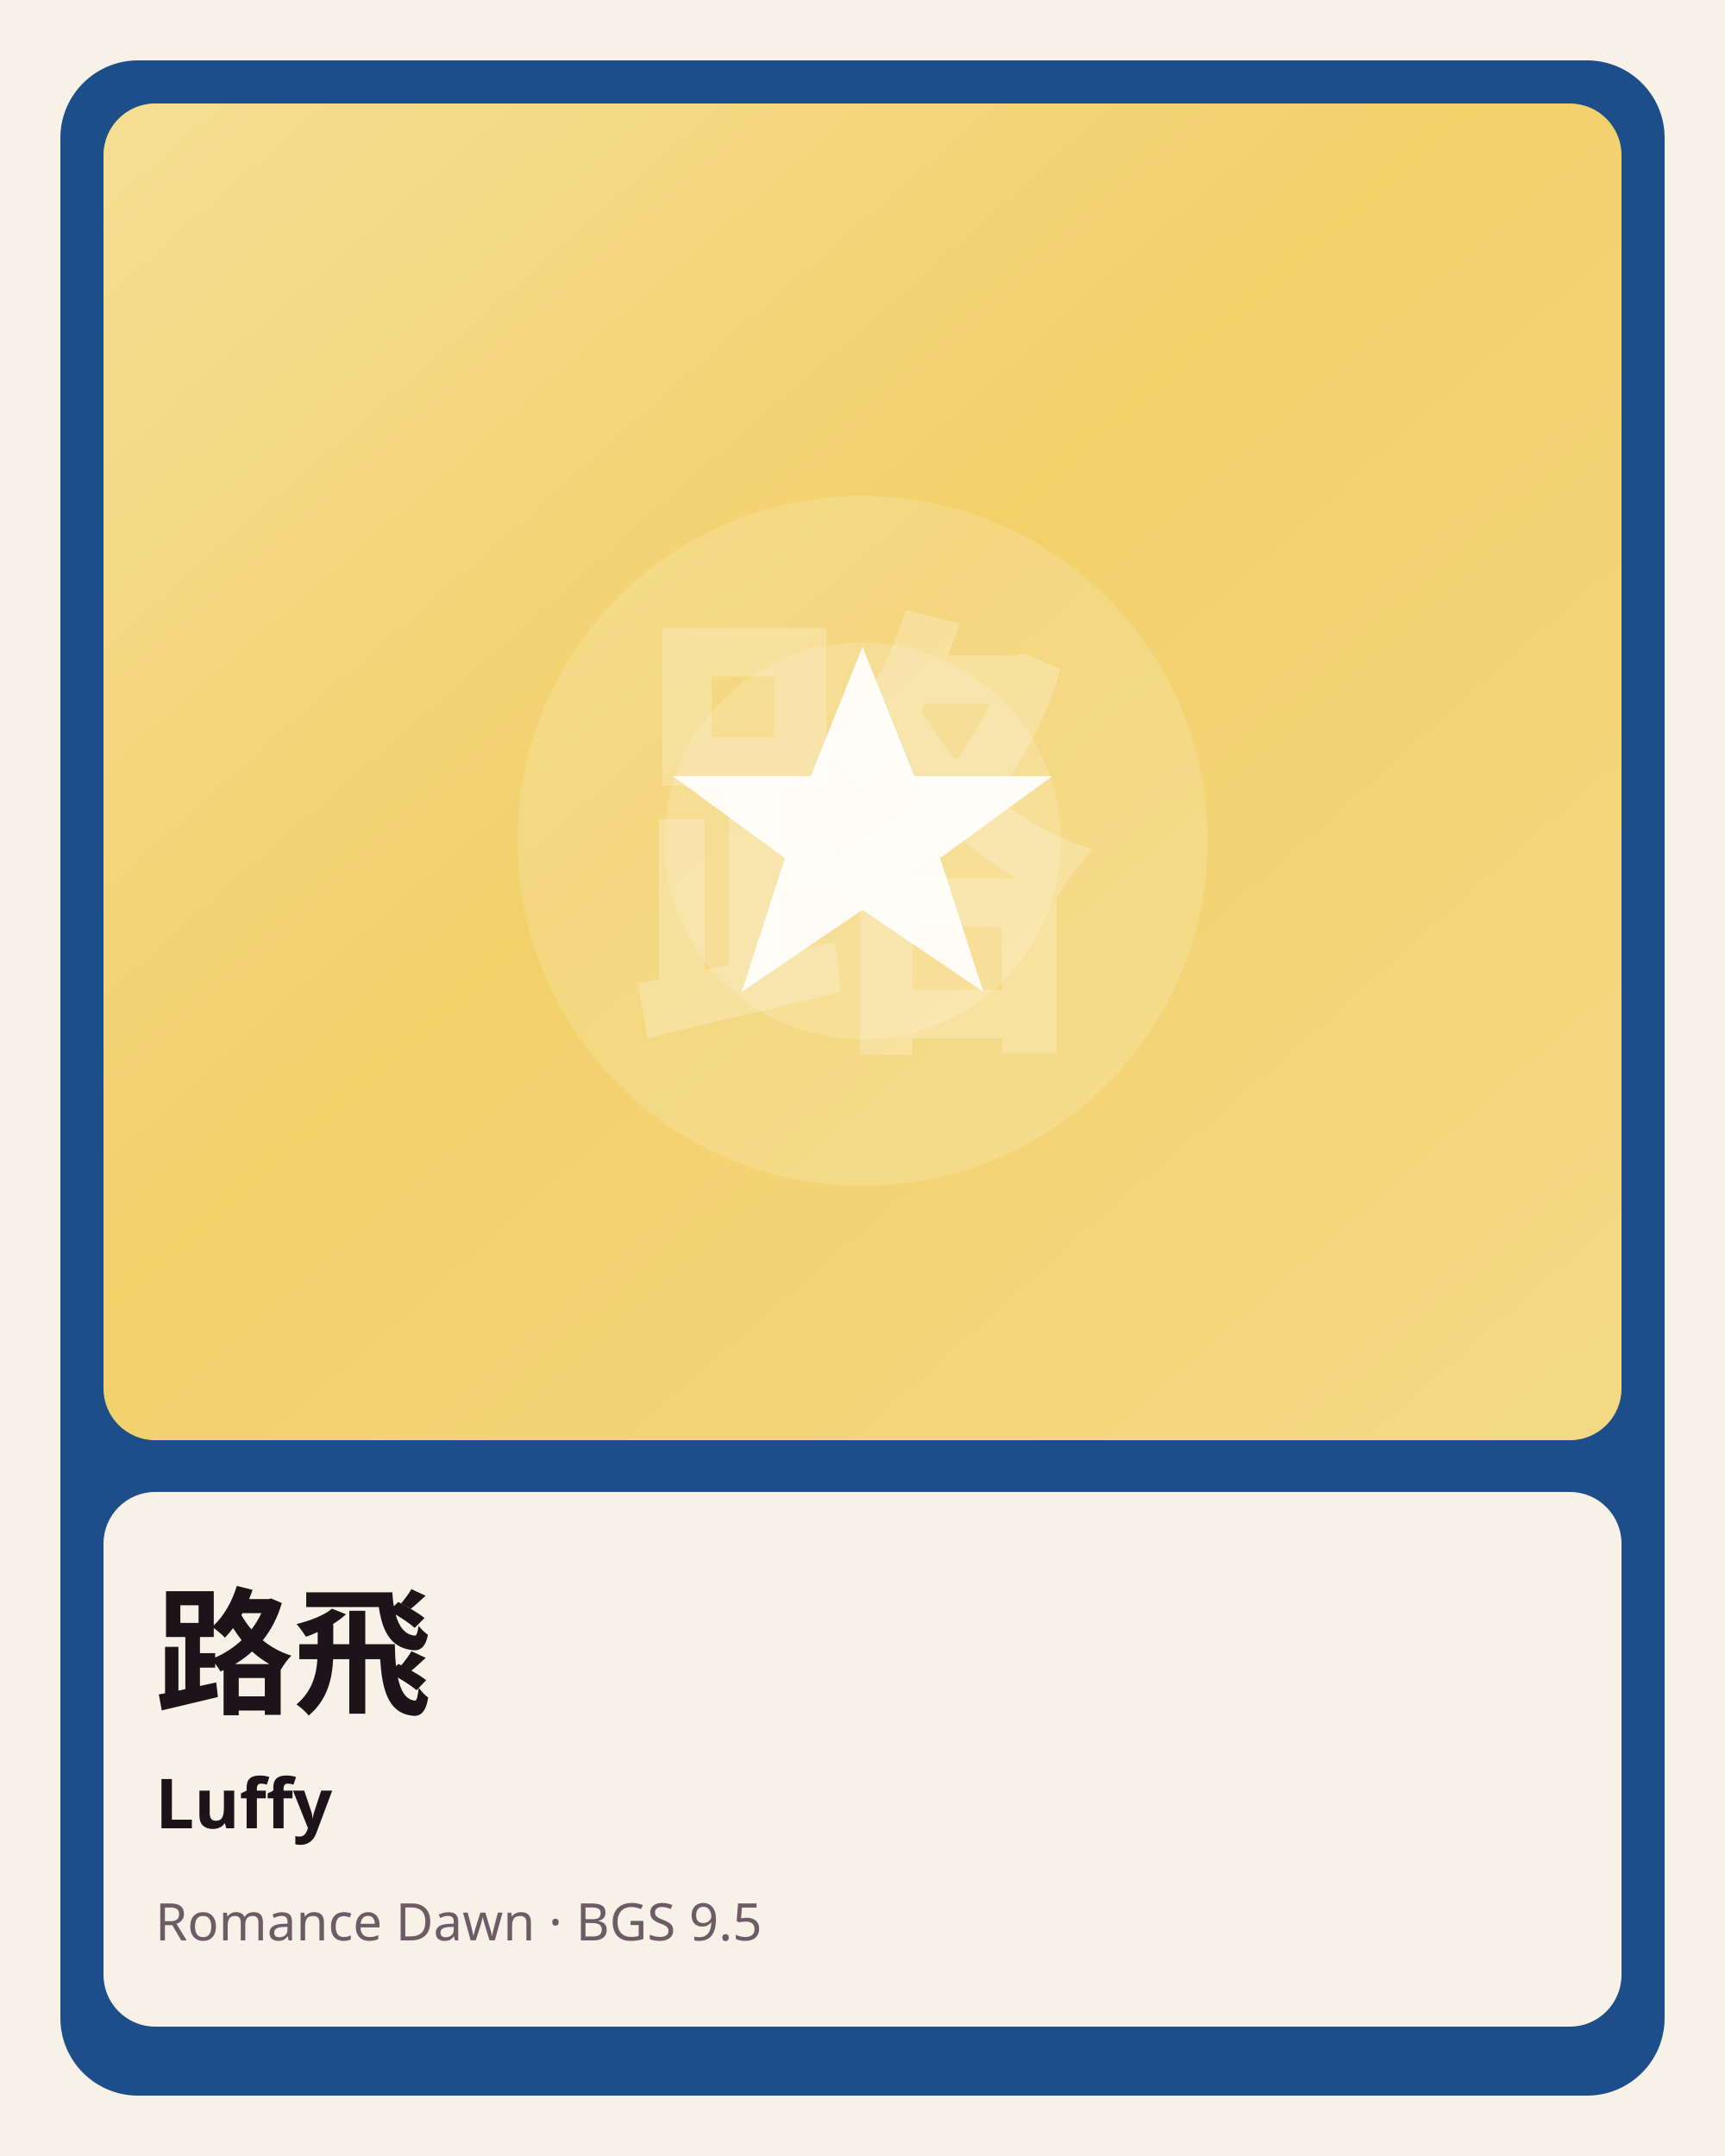
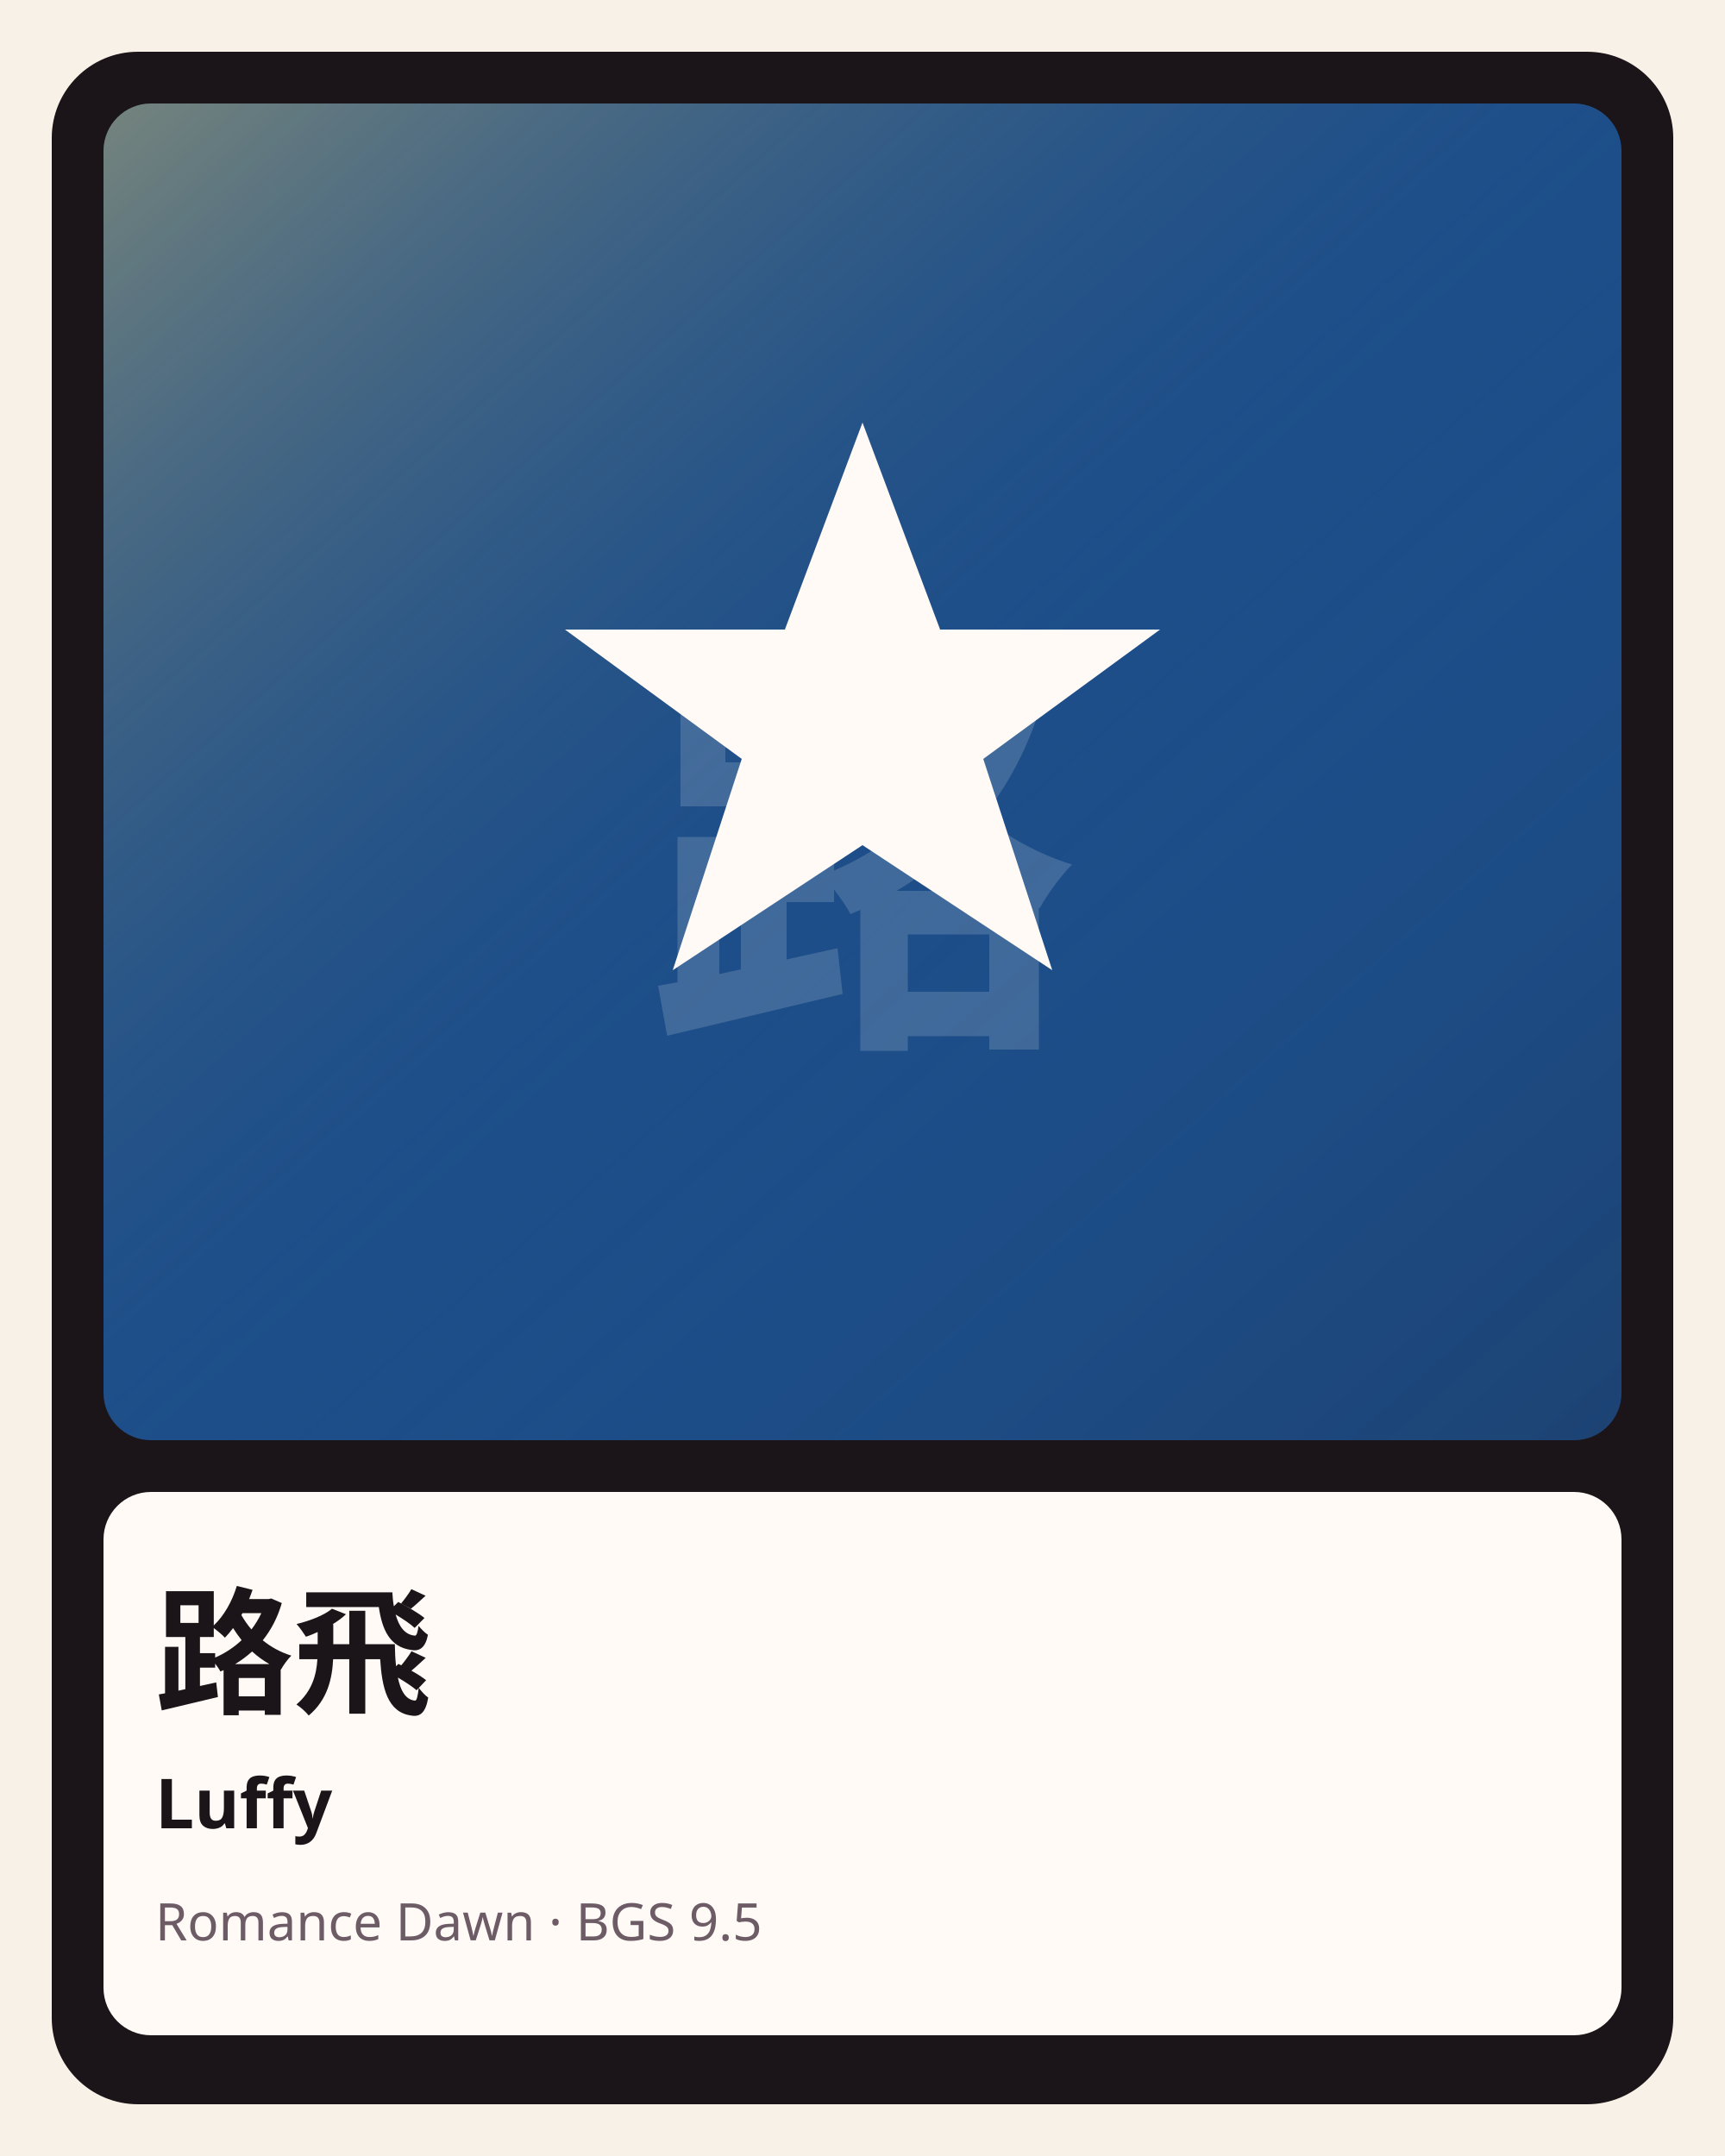
<svg xmlns="http://www.w3.org/2000/svg" width="800" height="1000" viewBox="0 0 800 1000" role="img" aria-label="路飛 Luffy">
  <rect width="800" height="1000" fill="#f7f1e8" />
-   <rect x="28" y="28" width="744" height="944" rx="36" fill="#1d4e89" />
-   <rect x="48" y="48" width="704" height="620" rx="24" fill="#f2d16b" />
-   <rect x="48" y="48" width="704" height="620" rx="24" fill="url(#shine)" />
-   <circle cx="400" cy="390" r="160" fill="#fff" opacity="0.14" />
-   <circle cx="400" cy="390" r="92" fill="#fff" opacity="0.16" />
-   <path d="M400 300 L424 360 H488 L436 398 L456 460 L400 422 L344 460 L364 398 L312 360 H376 Z" fill="#fff" opacity="0.9" />
-   <text x="400" y="470" text-anchor="middle" fill="#ffffff" fill-opacity="0.22" font-size="220" font-family="ui-sans-serif, system-ui, sans-serif" font-weight="700">路</text>
-   <rect x="48" y="692" width="704" height="248" rx="24" fill="#f7f1e8" />
+   <rect x="24" y="24" width="752" height="952" rx="40" fill="#1b1418" />
+   <rect x="48" y="48" width="704" height="620" rx="22" fill="#1d4e89" />
+   <rect x="48" y="48" width="704" height="620" rx="22" fill="url(#sheen)" />
+   <text x="400" y="470" text-anchor="middle" fill="#fffaf6" fill-opacity="0.16" font-size="200" font-family="ui-sans-serif, system-ui, sans-serif" font-weight="700">路</text>
+   <path d="M400 196 L436 292 H538 L456 352 L488 450 L400 392 L312 450 L344 352 L262 292 H364 Z" fill="#fffaf6" />
+   <rect x="48" y="692" width="704" height="252" rx="22" fill="#fffaf6" />
  <text x="72" y="790" fill="#1b1418" font-size="64" font-family="ui-sans-serif, system-ui, sans-serif" font-weight="700">路飛</text>
  <text x="72" y="848" fill="#1b1418" font-size="32" font-family="ui-sans-serif, system-ui, sans-serif" font-weight="600">Luffy</text>
  <text x="72" y="900" fill="#6d5c66" font-size="24" font-family="ui-sans-serif, system-ui, sans-serif">Romance Dawn · BGS 9.5</text>
  <defs>
-     <linearGradient id="shine" x1="0" y1="0" x2="1" y2="1">
-       <stop offset="0" stop-color="#ffffff" stop-opacity="0.28" />
-       <stop offset="0.45" stop-color="#ffffff" stop-opacity="0" />
-       <stop offset="1" stop-color="#ffffff" stop-opacity="0.18" />
+     <linearGradient id="sheen" x1="0" y1="0" x2="1" y2="1">
+       <stop offset="0" stop-color="#f2d16b" stop-opacity="0.42" />
+       <stop offset="0.55" stop-color="#1d4e89" stop-opacity="0" />
+       <stop offset="1" stop-color="#1b1418" stop-opacity="0.2" />
    </linearGradient>
  </defs>
</svg>
